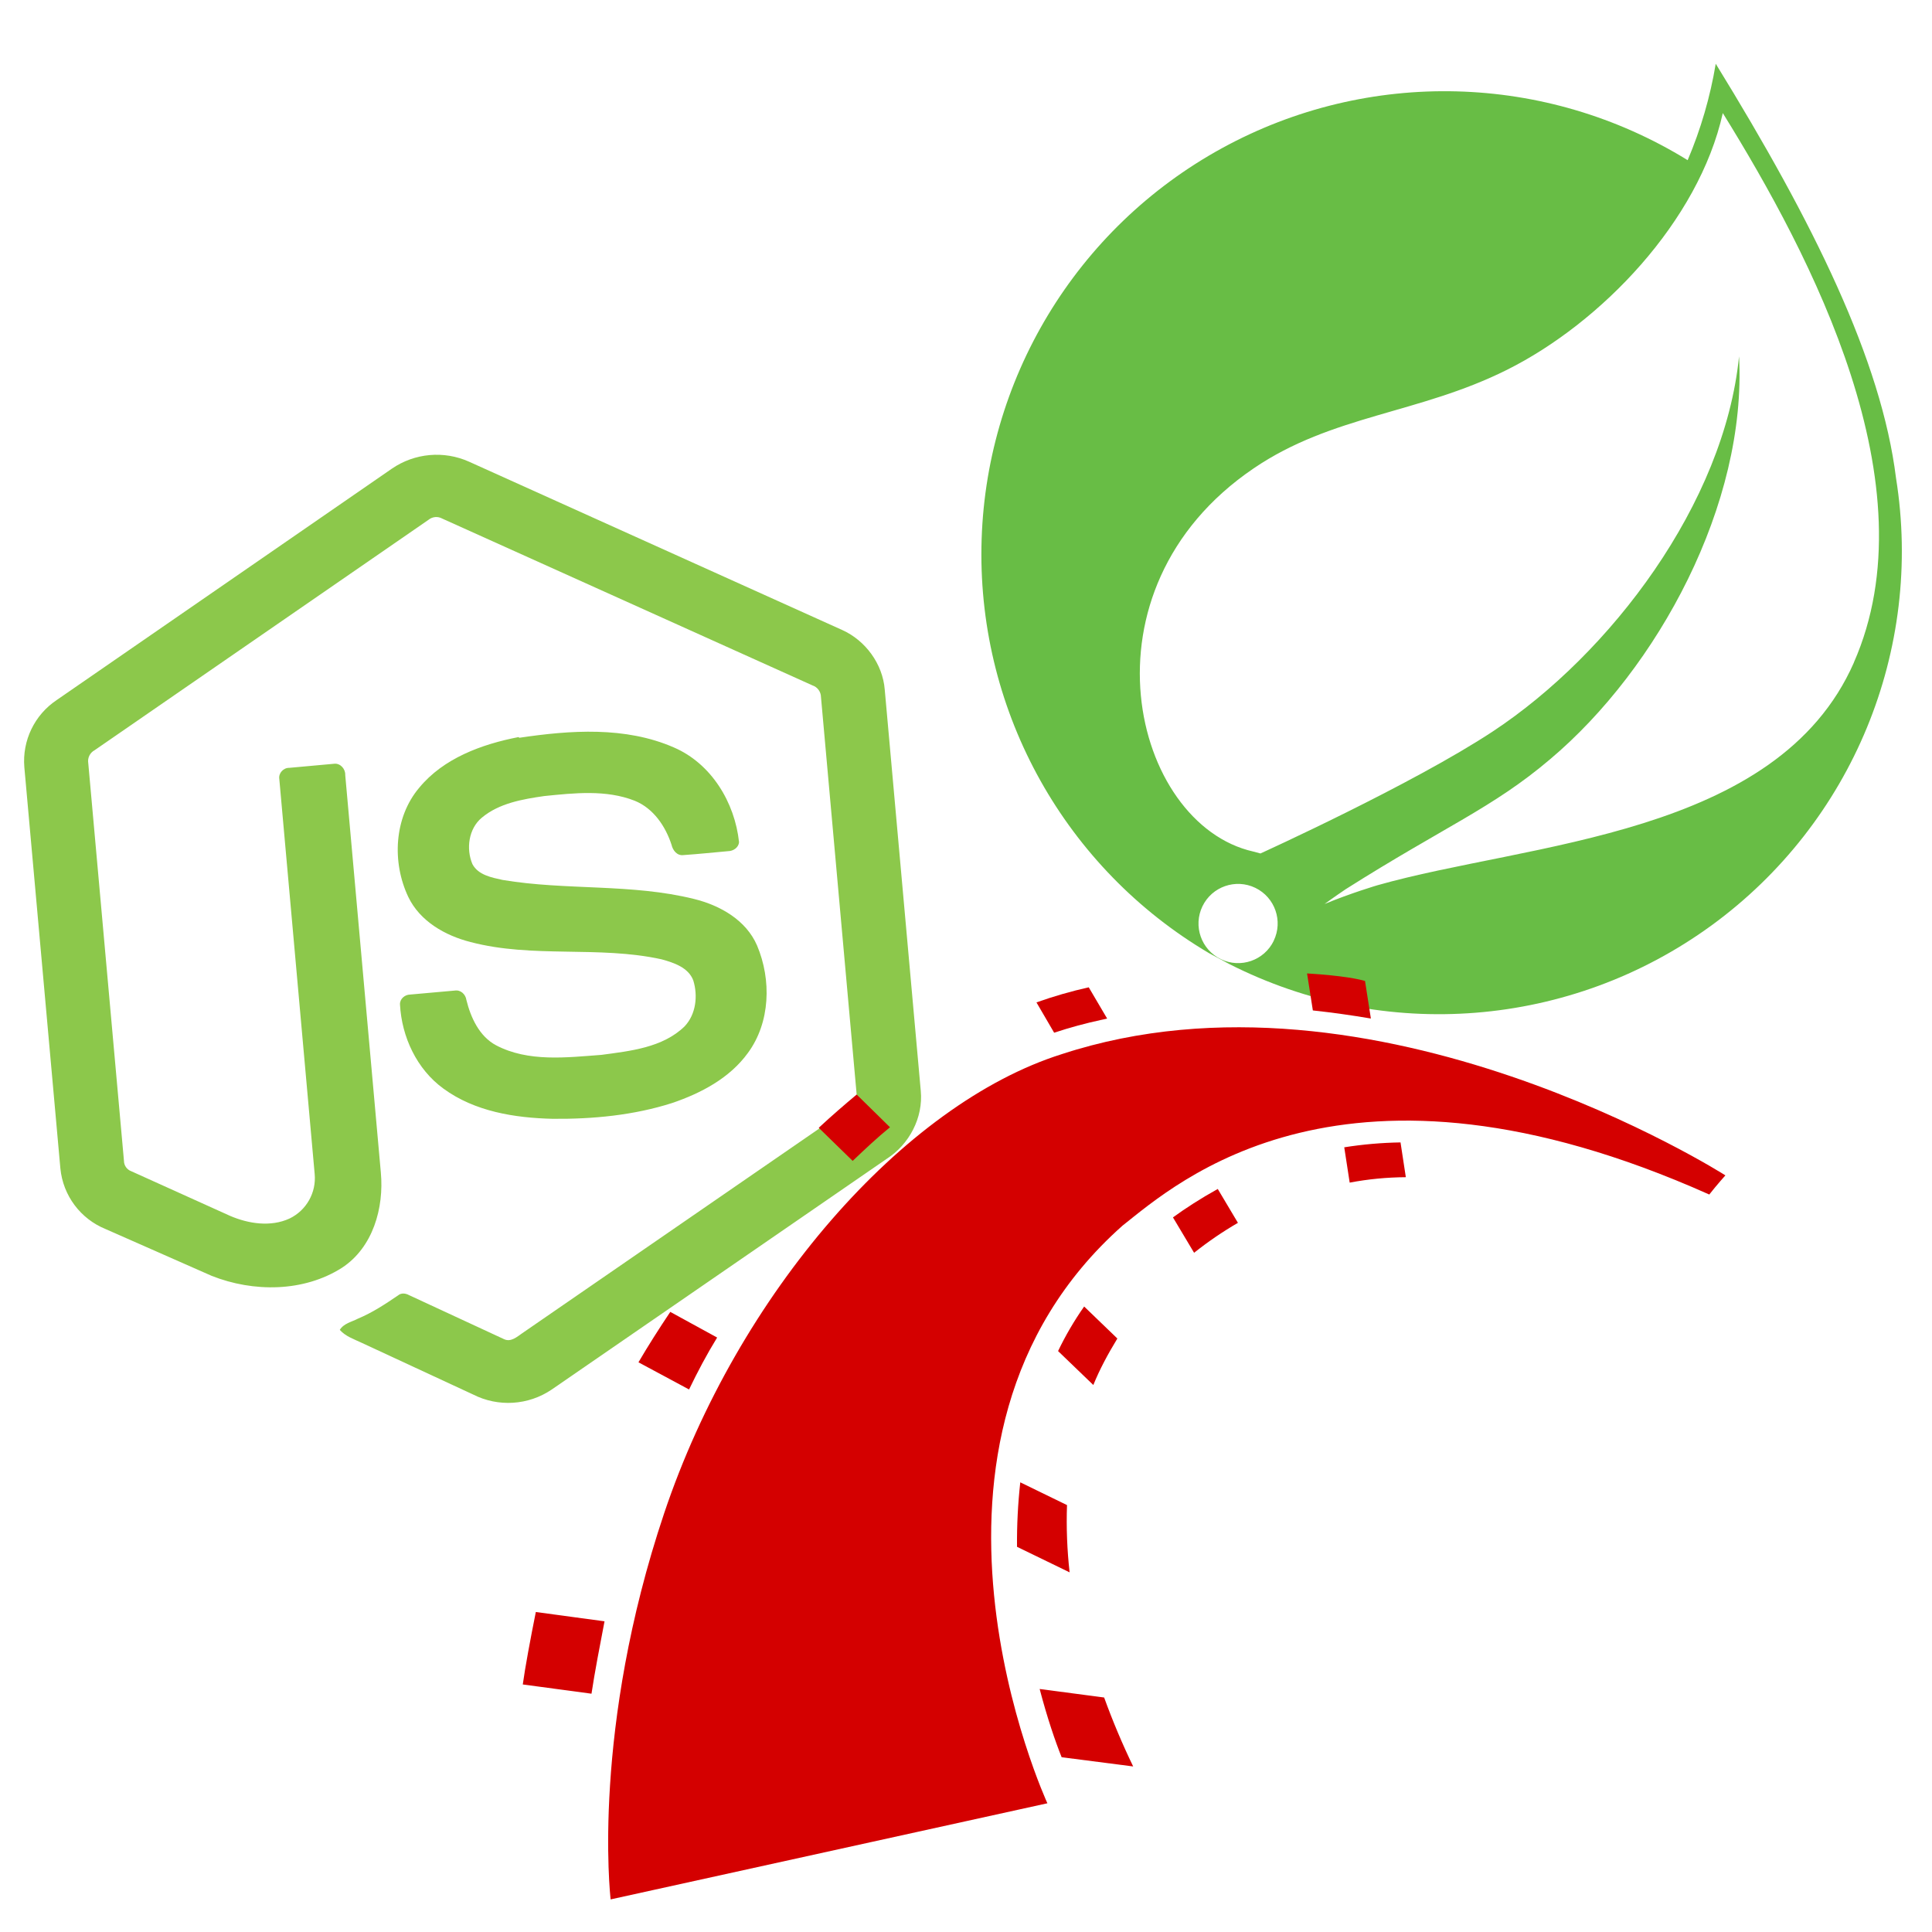
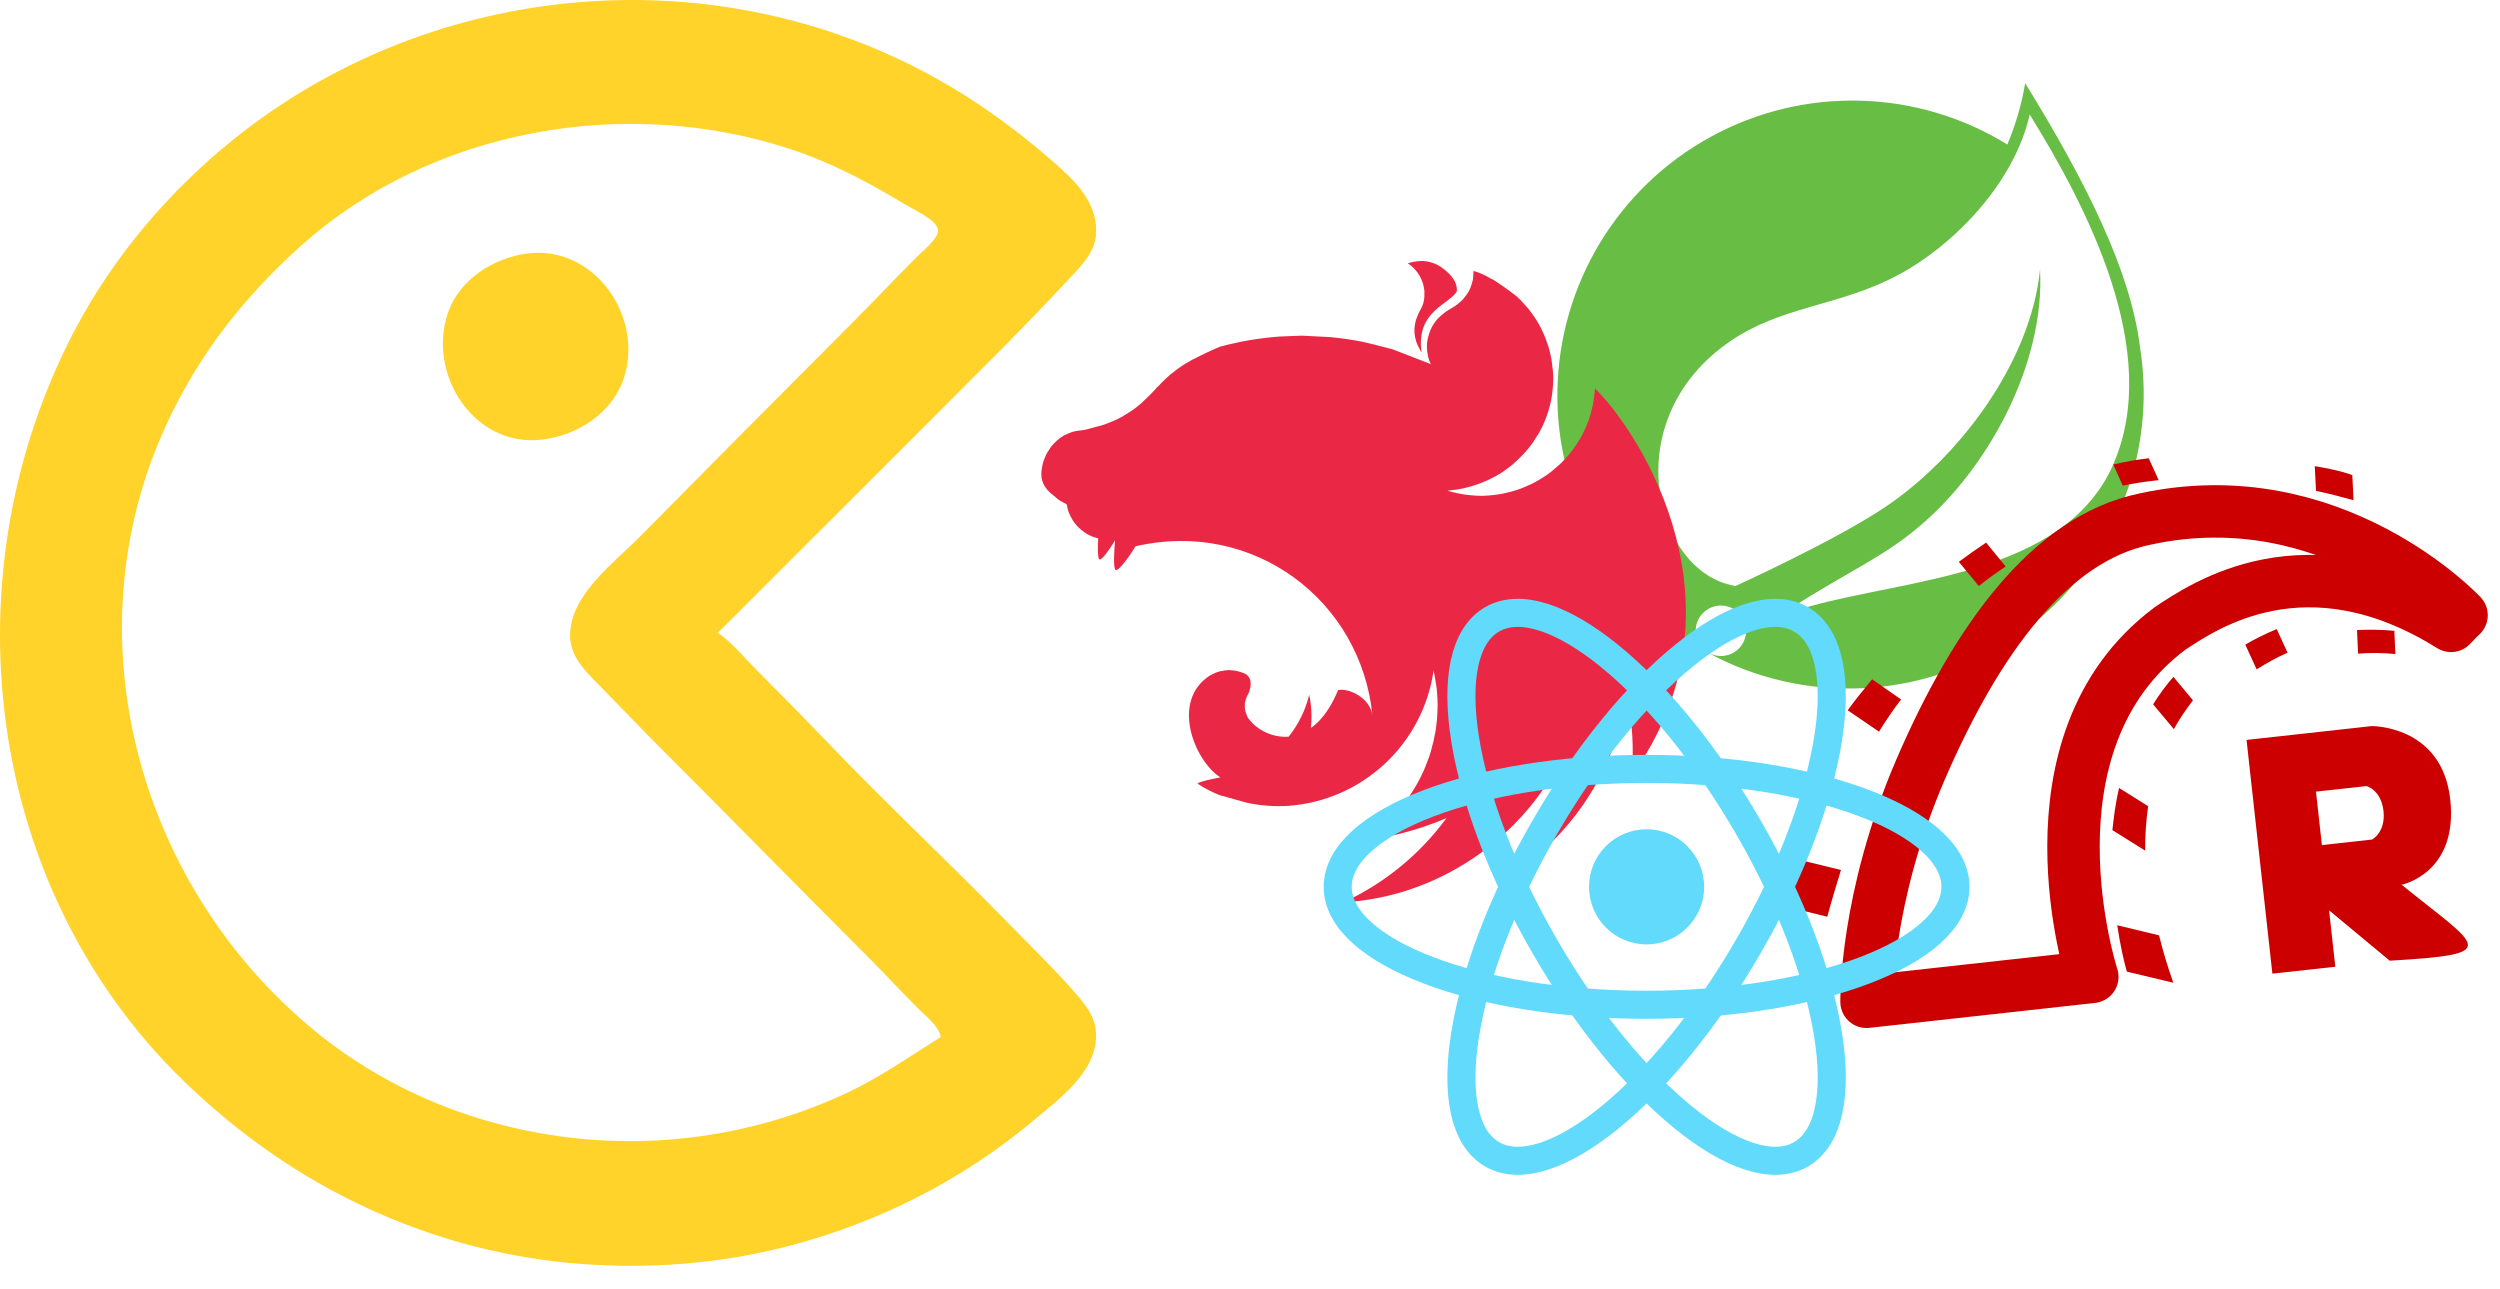
- <svg xmlns="http://www.w3.org/2000/svg" viewBox="0 0 32 32" fill="#8cc84b">
-   <path d="M28.418 1.056a7.052 7.052 0 01-.465 1.597 7.671 7.671 0 10-7.928 13.134l.333.179a7.668 7.668 0 0011.046-8.048c-.242-1.95-1.363-4.225-2.986-6.862zm-7.32 14.525a.656.656 0 11-.305-.875.656.656 0 01.304.875zm9.609-4.608c-1.269 2.887-5.398 2.98-7.894 3.69 0 0-.44.13-.874.31 0 0 .153-.112.35-.245 1.629-1.032 2.438-1.347 3.385-2.152 1.786-1.505 3.262-4.23 3.13-6.673-.243 2.436-2.13 4.925-4.077 6.211-1.334.88-3.85 2.022-3.85 2.022l-.12-.032c-2-.452-2.965-4.328.007-6.346 1.3-.885 2.739-.903 4.197-1.633 1.557-.777 3.175-2.459 3.574-4.252 1.472 2.375 3.462 6.167 2.17 9.102z" fill="#68bd45" />
-   <path d="M6.49 7.763a1.311 1.311 0 011.281-.115l6.179 2.787c.386.174.67.562.704.986l.597 6.648c.042.441-.19.884-.56 1.122l-5.554 3.825a1.285 1.285 0 01-1.302.081l-1.847-.857c-.126-.06-.265-.105-.36-.213.065-.107.197-.132.301-.186.238-.1.45-.239.664-.385.053-.045.124-.036.181-.005l1.575.73c.112.053.213-.038.3-.098l5.452-3.757a.19.19 0 00.088-.197l-.591-6.583a.206.206 0 00-.142-.194L7.326 8.59a.203.203 0 00-.229.02l-5.53 3.816a.204.204 0 00-.105.215l.591 6.584c0 .078.048.148.123.175l1.636.739c.306.131.673.187.985.043a.742.742 0 00.415-.737l-.586-6.544c-.015-.096.069-.185.164-.183l.748-.068c.099-.01.185.087.18.185l.59 6.586c.054.585-.13 1.242-.645 1.578-.635.404-1.466.406-2.155.134l-1.757-.775A1.21 1.21 0 011 19.353l-.597-6.647a1.216 1.216 0 01.536-1.111zM8.6 12.22c.846-.126 1.758-.191 2.561.16.621.267 1.01.911 1.08 1.57-.009.09-.097.147-.182.148-.246.022-.493.048-.74.065-.105.013-.175-.078-.196-.17-.1-.308-.3-.604-.61-.73-.475-.187-1.002-.128-1.497-.078-.361.052-.748.118-1.035.358-.222.183-.263.52-.156.77.096.181.32.222.502.262 1.05.176 2.133.057 3.17.315.43.106.861.349 1.043.772.239.567.22 1.273-.153 1.779-.302.416-.774.665-1.253.828-.638.204-1.314.268-1.98.262-.629-.015-1.29-.12-1.809-.5-.442-.32-.692-.858-.72-1.395-.004-.091.08-.162.168-.163l.739-.066c.099-.016.18.063.193.156.072.292.214.602.491.75.534.281 1.166.202 1.745.159.477-.064 1.014-.119 1.377-.471.19-.2.224-.507.145-.762-.08-.214-.324-.295-.527-.35-1.041-.229-2.129-.014-3.163-.286-.42-.107-.838-.344-1.031-.748-.271-.571-.237-1.312.181-1.807.403-.49 1.038-.722 1.647-.84z" />
-   <path d="M10.114 31.46l7.234-1.592s-2.771-6.005 1.245-9.568c.893-.705 3.671-3.217 9.718-.515.136-.173.267-.317.267-.317s-5.807-3.706-10.992-2.008c-2.622.826-5.367 3.975-6.585 7.603-1.199 3.57-.897 6.31-.887 6.395zm7.106-3.485c.126.481.258.865.364 1.13l1.185.153a12.042 12.042 0 01-.481-1.142zm-7.207-1.121L8.875 26.7c-.087.432-.18.932-.216 1.2l1.138.153c.05-.337.144-.827.216-1.2zm1.865-4.7l-.776-.425c-.188.28-.366.56-.527.835l.838.45c.14-.291.295-.584.465-.86zm4.967 3.466l.871.423a7.61 7.61 0 01-.043-1.114l-.774-.377a9.01 9.01 0 00-.054 1.068zm.68-3.242l.584.562c.106-.262.242-.513.398-.77l-.55-.53a5.17 5.17 0 00-.432.738zm-2.784-3.707l-.552-.542c-.202.169-.412.35-.628.551l.562.548c.208-.198.406-.385.618-.557zm4.687 1.493l.35.586a5.95 5.95 0 01.726-.496l-.334-.561c-.29.161-.536.321-.742.471zm-1.18-3.273l.09-.02-.305-.518a7.371 7.371 0 00-.866.25l.293.502a7.56 7.56 0 01.787-.214zm4.017 2.112l.09.585c.304-.058.615-.088.93-.09l-.088-.576a6.655 6.655 0 00-.932.081zm.441-2.133l-.097-.622c-.093-.027-.346-.087-.96-.125l.096.613c.325.035.643.08.961.134z" fill="#d40000" />
+ <svg xmlns="http://www.w3.org/2000/svg" fill="#8cc84b" viewBox="0 0 65 33.5">
+   <path d="M52.655 2.16a7.052 7.052 0 01-.465 1.597 7.671 7.671 0 10-7.928 13.134l.333.179A7.668 7.668 0 0055.64 9.022c-.242-1.95-1.363-4.225-2.986-6.862zm-7.32 14.525a.656.656 0 11-.305-.875.656.656 0 01.304.875zm9.61-4.608c-1.27 2.887-5.4 2.98-7.895 3.69 0 0-.44.13-.874.31 0 0 .153-.112.35-.245 1.63-1.032 2.438-1.347 3.385-2.152 1.786-1.505 3.262-4.23 3.13-6.673-.243 2.436-2.13 4.925-4.077 6.211-1.334.88-3.85 2.022-3.85 2.022l-.12-.032c-2-.452-2.965-4.328.007-6.346 1.3-.885 2.74-.903 4.197-1.633 1.557-.777 3.175-2.459 3.574-4.252 1.472 2.375 3.462 6.167 2.17 9.102z" fill="#68bd45" />
+   <path d="M36.94 6.788c-.12 0-.233.025-.336.06a.96.96 0 01.403.561c.004.03.013.051.017.082.004.03.01.052.01.08.017.38-.1.428-.183.652a.924.924 0 00.06.851.514.514 0 00.051.095c-.164-1.094.75-1.26.917-1.6.013-.3-.233-.498-.428-.637a.959.959 0 00-.51-.148zm1.376.247c-.018.1-.004.073-.01.126l-.01.112-.03.104c-.01.035-.022.07-.034.104l-.048.1c-.013.017-.022.034-.035.05l-.025.04-.066.086c-.025.026-.047.057-.079.08-.03.022-.05.05-.082.073-.09.07-.195.12-.29.186-.03.021-.06.04-.086.065a.633.633 0 00-.082.07c-.03.025-.05.05-.08.081a.535.535 0 00-.064.086l-.06.091-.047.1-.035.098-.03.11c-.004.017-.004.04-.01.055-.005.017-.003.035-.01.052l-.003.11c0 .024 0 .05.004.078 0 .034.004.07.013.11.008.04.012.068.021.103l.035.103.03.06-.995-.386-.502-.129-.273-.065a8.033 8.033 0 00-.788-.117c-.01 0-.013-.004-.02-.004l-.776-.04-.567.022a8.262 8.262 0 00-.79.095l-.196.035-.39.086-.195.052-.186.082-.142.065c-.01.004-.018.004-.022.01l-.12.06c-.014.003-.023.01-.03.012l-.136.07c-.03.012-.06.03-.086.043-.013.01-.03.017-.04.022l-.112.065a1.088 1.088 0 00-.104.065l-.086.06-.095.07-.074.06c-.01.002-.017.011-.025.016l-.066.056c-.004.01-.012.013-.017.018l-.08.073-.086.083-.073.08c-.01.01-.022.016-.03.024a1.217 1.217 0 01-.073.08c-.004.01-.013.011-.018.02l-.098.104-.234.225c-.08.07-.16.134-.242.19l-.26.164a2.387 2.387 0 01-.273.13 3.116 3.116 0 01-.28.102c-.183.04-.369.113-.529.126-.034 0-.073.01-.109.013l-.108.026-.104.04a1.108 1.108 0 00-.104.047c-.03.021-.066.04-.095.06a.661.661 0 00-.086.072c-.027.026-.06.052-.086.08l-.074.085c-.02.035-.047.066-.065.1a.762.762 0 00-.06.1l-.048.112-.04.113-.02.104c-.014.051-.014.104-.019.128-.005.025 0 .058 0 .088a.247.247 0 00.004.057c.004.03.01.056.018.082l.03.08a.48.48 0 00.047.081l.057.08.073.07a.633.633 0 00.082.068c.104.09.128.12.264.19.022.013.044.022.07.034.012.013.012.017.017.026a.74.74 0 00.022.104.584.584 0 00.034.104l.035.08c.004.01.01.017.013.021l.051.095.066.09.073.083c.026.026.051.047.082.073l.086.065c.03.022.06.04.095.057a.702.702 0 00.1.047.464.464 0 00.086.03c.03.008.056.018.073.022-.013.233-.018.455.018.532.04.086.23-.178.42-.48-.026.3-.044.65 0 .752.043.103.306-.23.532-.6 3.067-.71 5.866 1.41 6.16 4.403-.056-.467-.63-.727-.895-.663-.129.32-.35.732-.706.986a2.8 2.8 0 00-.043-.865 2.8 2.8 0 01-.536 1.09c-.41.03-.82-.168-1.039-.467-.018-.013-.022-.04-.035-.056l-.034-.09a.33.33 0 01-.026-.092c-.004-.032-.004-.06-.004-.095v-.066c.004-.03.013-.059.022-.09l.03-.092c.017-.03.03-.059.05-.09.074-.199.074-.377-.058-.476a.497.497 0 00-.083-.043c-.017-.004-.04-.013-.056-.018l-.035-.013-.09-.022a.326.326 0 00-.092-.012.702.702 0 00-.095-.01c-.02 0-.043.005-.065.005a.336.336 0 00-.095.013l-.09.016-.092.03-.086.04-.082.043c-1.01.658-.406 2.196.28 2.644-.258.047-.523.103-.596.16.178.12.372.218.576.3l.7.196c.36.08.723.104 1.09.083a4.115 4.115 0 003.773-3.513l.026.112.04.243.017.117.01.128.01.143v.07c0 .021.004.046.004.07 0 .02-.004.05-.004.077v.06c0 .03-.004.056-.004.086 0 .016 0 .034-.004.056l-.004.095c-.004.013-.004.026-.004.04l-.013.1c0 .011 0 .024-.004.04l-.017.124v.01l-.026.12-.025.13-.035.133-.035.135-.043.14-.095.25-.052.125-.059.121c-.004.013-.01.022-.013.03a4.122 4.122 0 01-1.328 1.54c-.01.01-.022.012-.03.02l-.095.066.013.026h.004l.182-.026h.004l.336-.06a.662.662 0 00.095-.02l.06-.014.09-.017.08-.02a8.32 8.32 0 001.254-.417 6.918 6.918 0 01-2.687 2.193 7.087 7.087 0 001.474-.255 6.91 6.91 0 004.09-3.266 6.905 6.905 0 01-1.164 2.781c.42-.277.804-.596 1.155-.96a6.856 6.856 0 001.821-3.676c.15.682.19 1.39.126 2.085 3.123-4.357.26-8.874-.94-10.063-.004-.01-.01-.013-.01-.022-.01.052-.012.104-.016.155a5.224 5.224 0 01-.044.29c-.018.095-.047.19-.073.287-.026.097-.065.186-.104.277a3.104 3.104 0 01-.129.264 2.948 2.948 0 01-.155.247 3.08 3.08 0 01-.178.233 3.235 3.235 0 01-.204.217c-.043.04-.082.073-.126.11l-.099.085a2.414 2.414 0 01-.242.17 2.998 2.998 0 01-.255.146 6.551 6.551 0 01-.273.121 3.047 3.047 0 01-.28.091 3.82 3.82 0 01-.29.065c-.096.018-.199.026-.295.035-.07.004-.138.01-.198.01-.099 0-.198-.01-.294-.018a2.184 2.184 0 01-.294-.044 2.186 2.186 0 01-.29-.073h-.004c.095-.01.19-.018.287-.034a3.226 3.226 0 00.57-.157c.092-.034.186-.079.274-.12a3.027 3.027 0 00.26-.143c.081-.056.163-.113.241-.173a2.364 2.364 0 00.22-.195 2.904 2.904 0 00.386-.445c.01-.013.018-.03.026-.044l.126-.198a2.801 2.801 0 00.232-.54c.031-.096.052-.187.074-.28a3.23 3.23 0 00.06-.585c0-.07-.004-.139-.01-.198a8.333 8.333 0 00-.035-.29 3.166 3.166 0 00-.065-.29c-.03-.09-.06-.186-.095-.277a3.649 3.649 0 00-.12-.267 2.473 2.473 0 00-.149-.255 3.383 3.383 0 00-.173-.238l-.198-.22a2.7 2.7 0 00-.113-.108 7.964 7.964 0 00-.6-.425 1.17 1.17 0 00-.087-.043 1.693 1.693 0 00-.41-.182z" fill="#ea2845" fill-rule="evenodd" />
+   <g fill="#c00" fill-rule="evenodd">
+     <path d="M62.442 23.003s1.477-.293 1.264-2.22c-.213-1.926-2.04-1.905-2.04-1.905l-3.256.36.672 6.077 1.636-.18-.162-1.467 1.577 1.31c2.964-.172 2.348-.326.308-1.975zm-.77-1.175l-1.303.144-.154-1.39 1.313-.144s.382.096.443.65c.06.554-.298.74-.298.74z" />
+     <path d="M48.53 26.047l5.87-.649s-1.98-6.072 2.025-9.061c.88-.581 3.542-2.41 7.302-.064.14-.152.273-.277.273-.277s-3.334-3.57-8.235-2.499c-2.466.51-4.374 3.14-5.824 6.496-1.45 3.356-1.411 6.054-1.411 6.054z" fill="none" stroke="#c00" stroke-width="1.363" stroke-linejoin="round" />
+     <path d="M61.192 13.006l-.032-.652c-.093-.039-.347-.128-.976-.235l.032.643c.33.07.653.153.977.244zm.09 3.375l.028.614c.32-.026.644-.022.97.01l-.027-.604a6.892 6.892 0 00-.972-.02zm-5.253-3.886l.097-.01-.26-.57c-.3.034-.606.088-.921.162l.247.55c.277-.06.557-.1.837-.132zm2.348 4.265l.296.643c.265-.167.533-.314.804-.432l-.283-.615c-.32.133-.587.27-.817.404zm-6.23-2.032l-.508-.62a15.48 15.48 0 00-.71.5l.52.628a9.8 9.8 0 01.699-.508zm3.834 3.585l.54.645c.139-.26.308-.503.496-.75l-.508-.61a5.41 5.41 0 00-.528.715zm-1.06 3.27l.853.533a7.773 7.773 0 01.078-1.154l-.757-.475c-.087.372-.134.74-.173 1.096zm-5.493-3.397l-.753-.524c-.225.27-.44.539-.636.805l.815.556c.175-.283.368-.57.574-.837zm-1.563 4.434l-1.157-.283a25.18 25.18 0 00-.356 1.214l1.158.284c.089-.343.24-.84.355-1.215zm7.183 1.437c.076.51.17.92.25 1.206l1.208.288a12.865 12.865 0 01-.371-1.232z" />
+   </g>
+   <g transform="matrix(.73006 0 0 .73006 13.097 10.467)">
+     <circle cx="40.701" cy="17.246" r="2.05" fill="#61dafb" />
+     <g stroke="#61dafb" fill="none" transform="translate(40.701 17.246)">
+       <ellipse rx="11" ry="4.2" />
+       <ellipse rx="11" ry="4.2" transform="rotate(60)" />
+       <ellipse rx="11" ry="4.2" transform="rotate(120)" />
+     </g>
+   </g>
+   <path d="M18.665 16.451c2.468-2.468 4.943-4.931 7.405-7.405.596-.6 1.185-1.214 1.761-1.833.326-.35.663-.686.67-1.197.01-.8-.598-1.362-1.16-1.848-1.114-.968-2.304-1.8-3.627-2.462-5.69-2.845-12.65-2.077-17.616 1.896-1.69 1.352-3.153 3.074-4.161 4.995-3.318 6.326-2.377 14.461 2.852 19.522 1.407 1.361 3.005 2.488 4.787 3.304a16.13 16.13 0 005.2 1.412c1.923.18 3.886.046 5.759-.447 2.31-.607 4.49-1.706 6.32-3.243.667-.559 1.644-1.256 1.643-2.222 0-.508-.306-.838-.622-1.197-.523-.594-1.104-1.153-1.657-1.72-1.55-1.59-3.176-3.108-4.71-4.712a116.97 116.97 0 00-1.834-1.87c-.324-.324-.636-.71-1.01-.973m5.797 10.51c-.832.518-1.609 1.072-2.506 1.484a13.333 13.333 0 01-9.425.658 12.582 12.582 0 01-4.189-2.172c-4.699-3.744-6.577-10.313-4.028-15.866.838-1.824 2.015-3.33 3.505-4.669 3.412-3.065 8.489-3.938 12.79-2.5 1.027.344 1.996.857 2.918 1.417.207.126.831.4.863.666.026.214-.425.571-.564.71-.592.594-1.165 1.203-1.758 1.796-1.814 1.814-3.62 3.635-5.423 5.46-.681.69-1.795 1.502-1.823 2.543-.015.557.372.939.739 1.31.502.507.99 1.027 1.496 1.533 1.8 1.8 3.584 3.622 5.385 5.423.48.48.945.976 1.422 1.459.216.218.524.437.598.748M13.691 6.593c-.856.117-1.737.666-2.037 1.518-.565 1.599.66 3.537 2.448 3.318.915-.113 1.818-.685 2.118-1.598.528-1.6-.776-3.477-2.53-3.238z" fill="#ffd32a" />
</svg>
